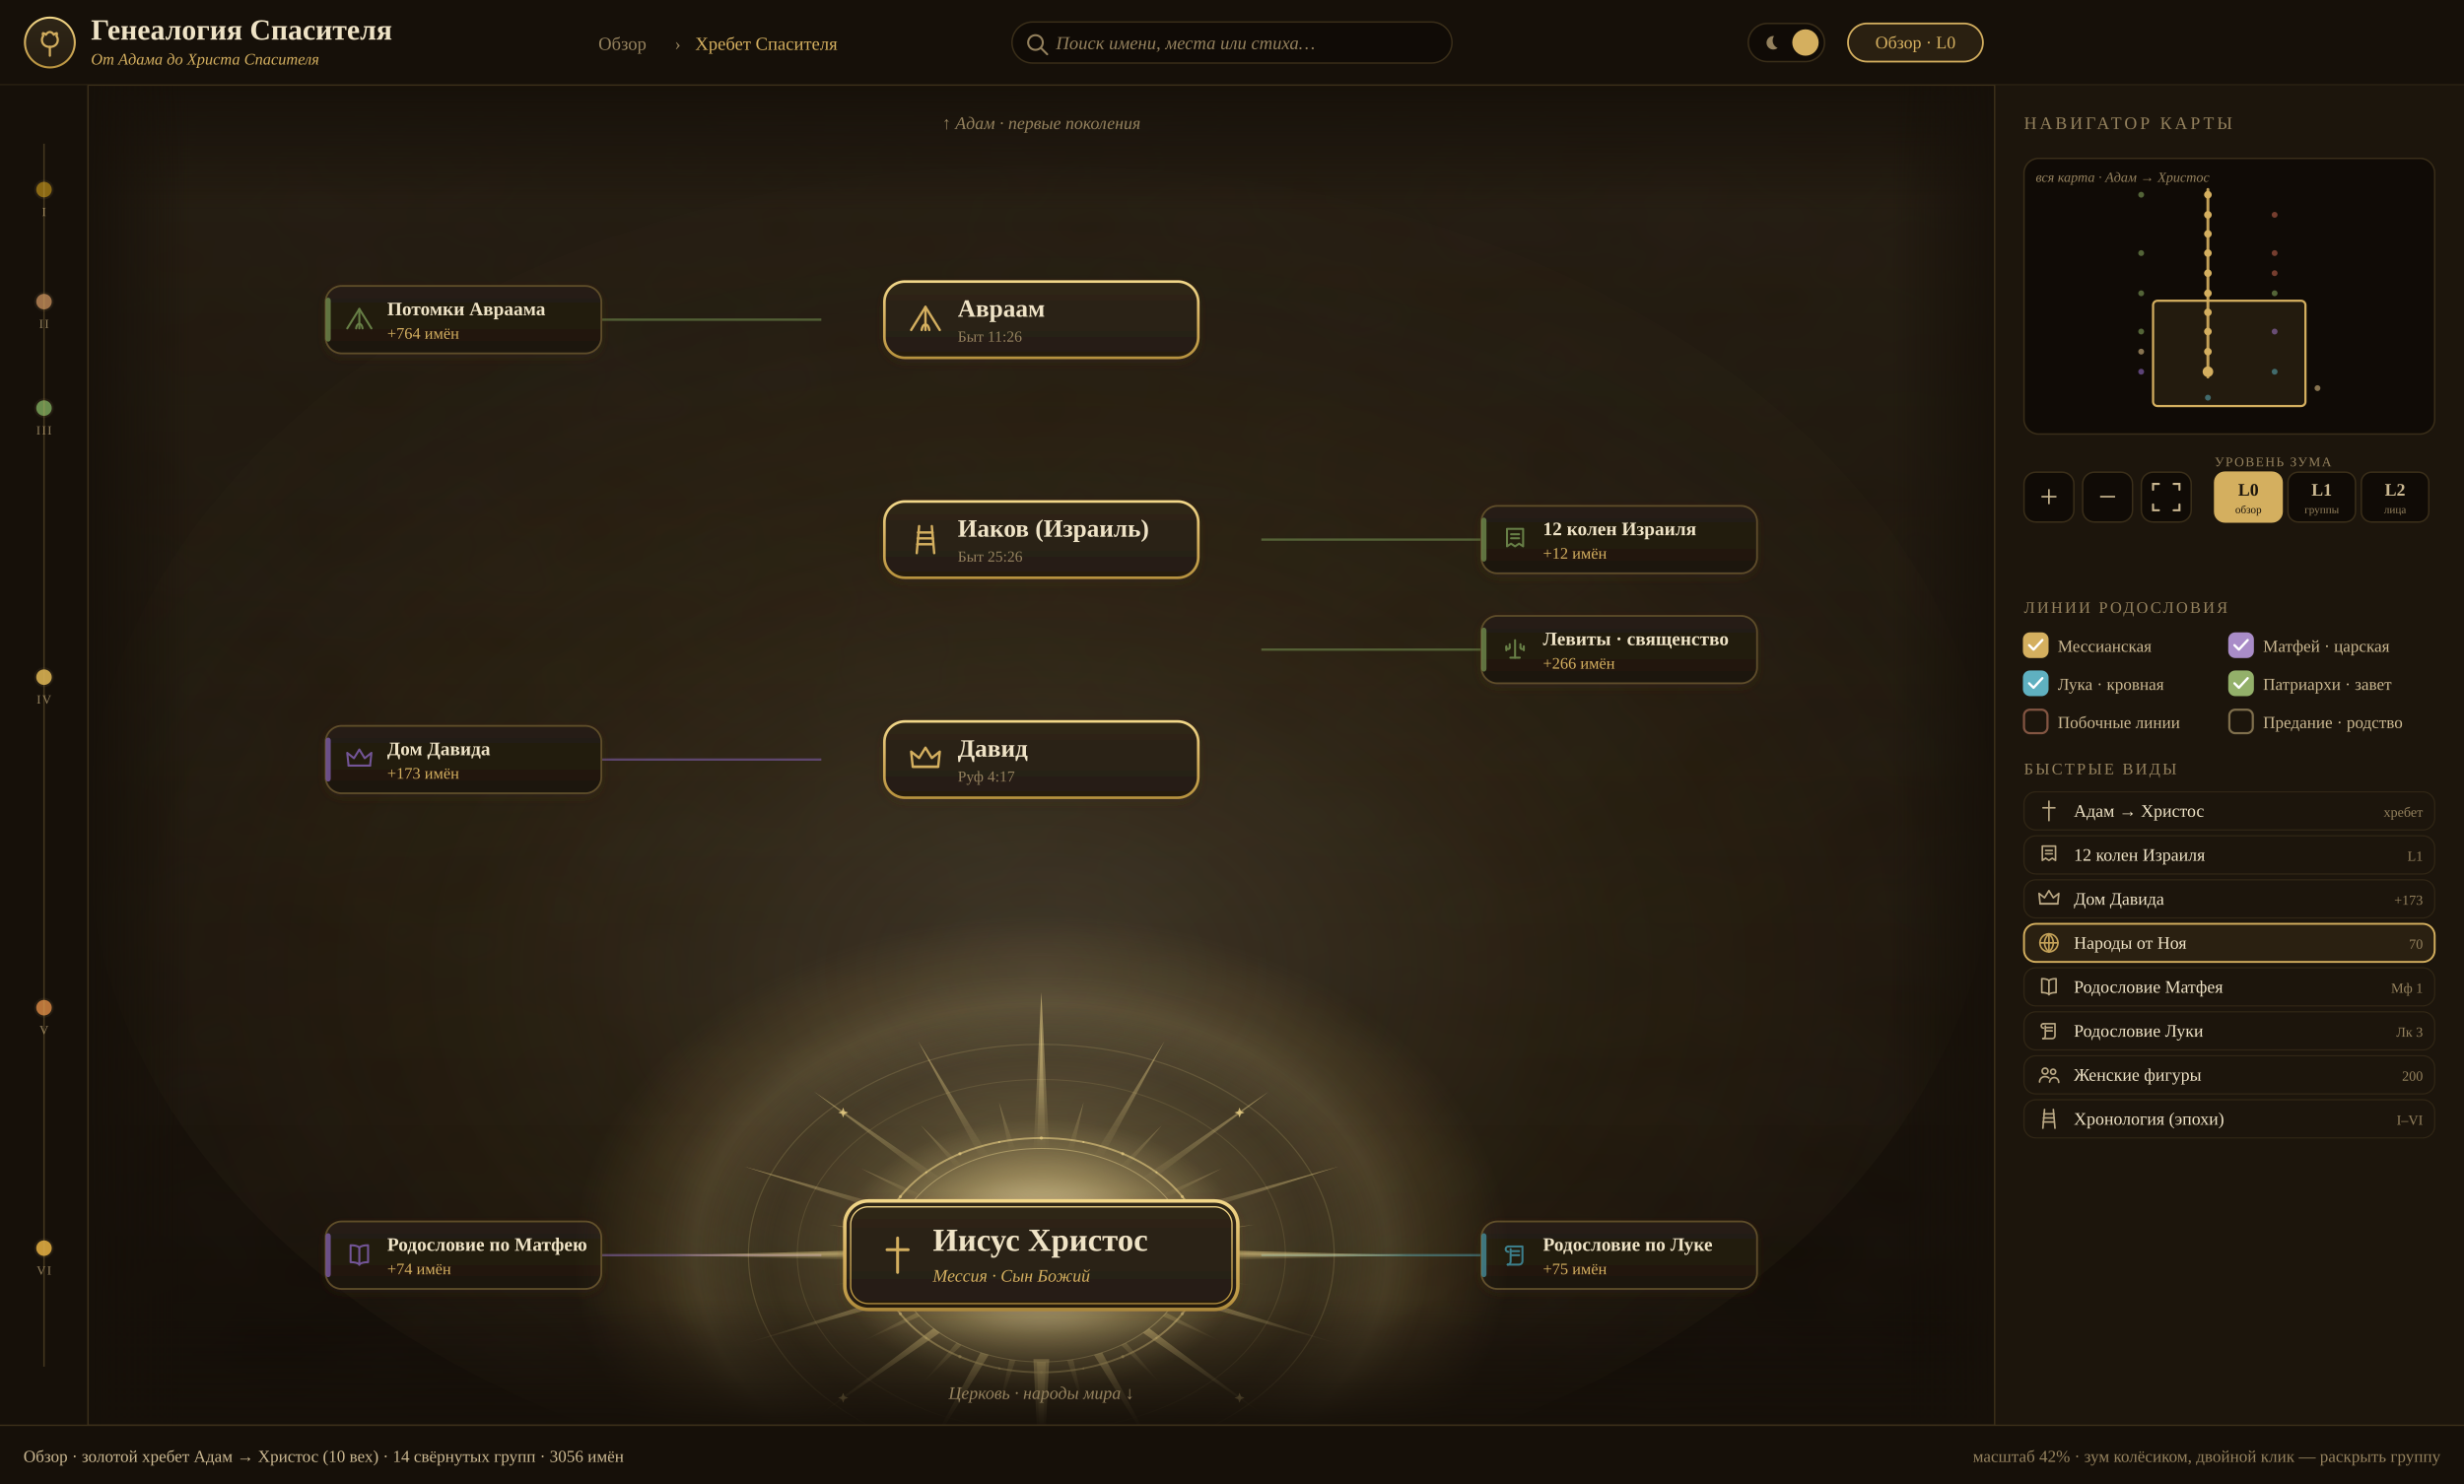
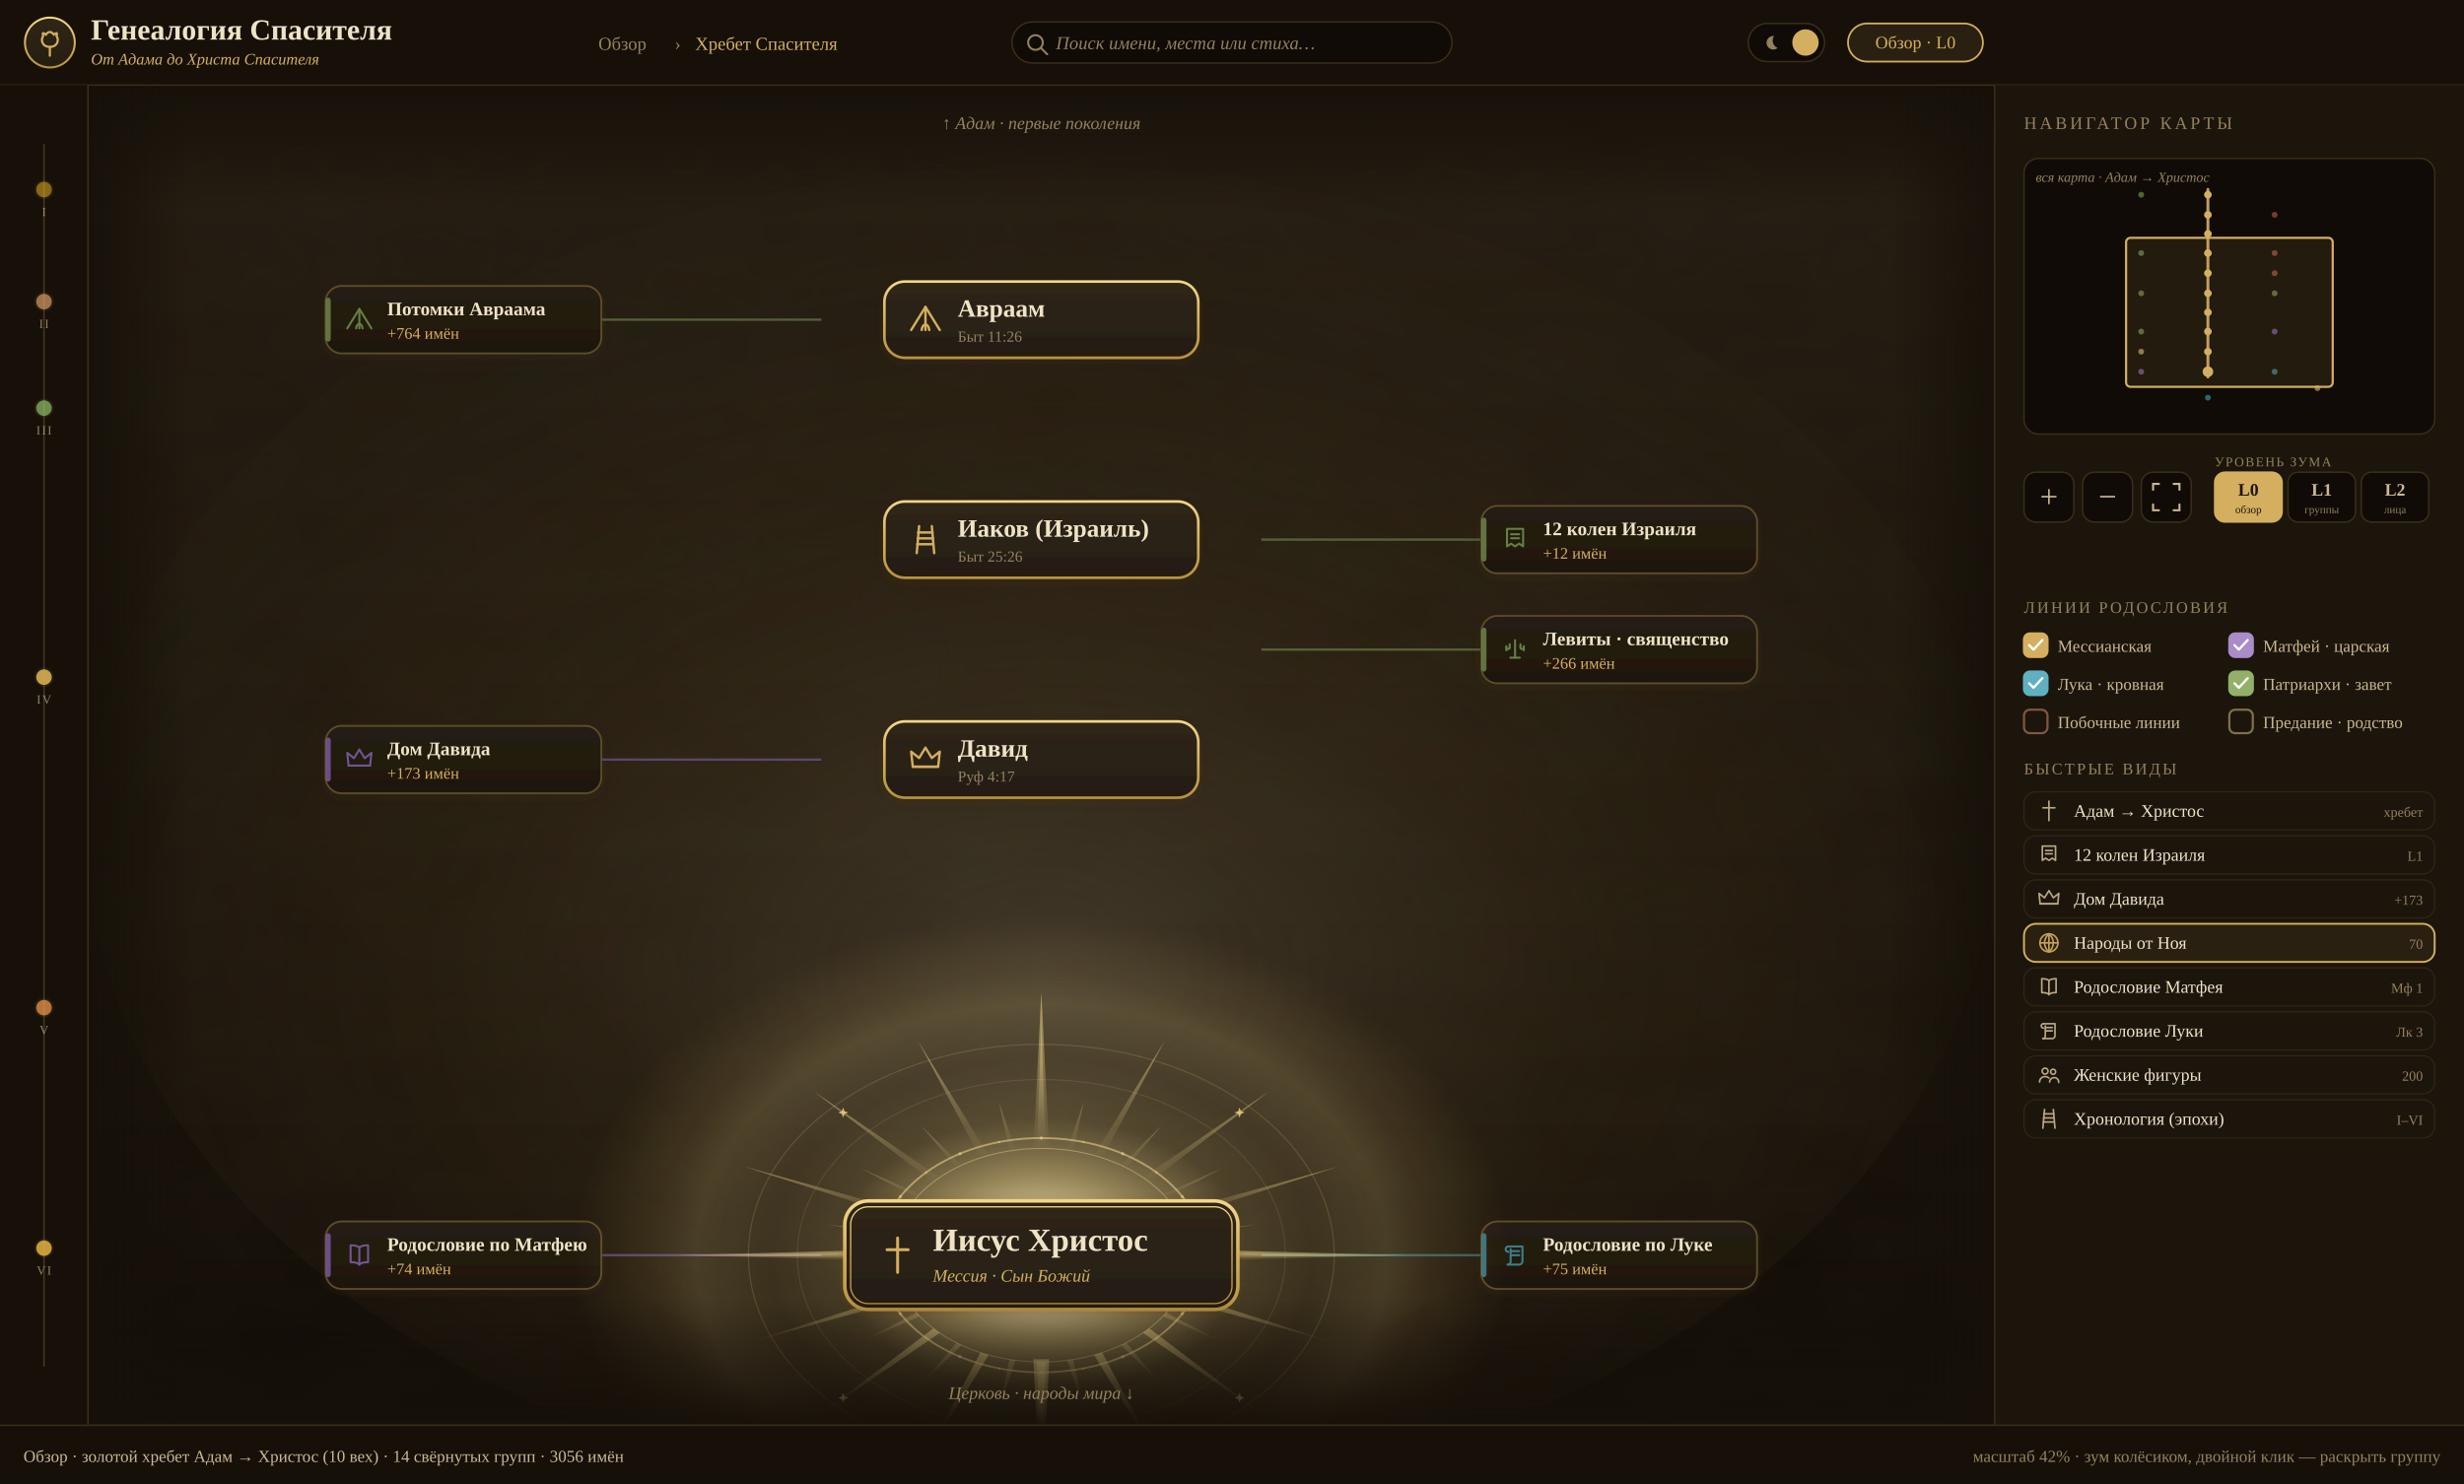
<svg xmlns="http://www.w3.org/2000/svg" viewBox="0 0 1680 1012" width="1680" height="1012" font-family="Georgia, 'Times New Roman', serif" role="img" aria-label="Генеалогия Спасителя — прототип интерфейса">
  <defs>
    <linearGradient id="paperGrad" x1="0" y1="0" x2="0" y2="1">
      <stop offset="0%" stop-color="#241c11" />
      <stop offset="55%" stop-color="#1b140b" />
      <stop offset="100%" stop-color="#100b06" />
    </linearGradient>
    <linearGradient id="goldGrad" x1="0" y1="0" x2="0" y2="1">
      <stop offset="0%" stop-color="#f2d789" />
      <stop offset="50%" stop-color="#d4af5f" />
      <stop offset="100%" stop-color="#b8933f" />
    </linearGradient>
    <linearGradient id="cardGrad" x1="0" y1="0" x2="0" y2="1">
      <stop offset="0%" stop-color="#2f2617" />
      <stop offset="100%" stop-color="#251d11" />
    </linearGradient>
    <linearGradient id="megaGrad" x1="0" y1="0" x2="0" y2="1">
      <stop offset="0%" stop-color="#261e12" />
      <stop offset="100%" stop-color="#1e1710" />
    </linearGradient>
    <filter id="paperTex" x="-5%" y="-5%" width="110%" height="110%">
      <feTurbulence type="fractalNoise" baseFrequency="0.011 0.017" numOctaves="3" seed="7" stitchTiles="stitch" result="mot" />
      <feColorMatrix in="mot" type="matrix" values="0 0 0 0 0.42  0 0 0 0 0.32  0 0 0 0 0.15  0 0 0 0.06 0" />
    </filter>
    <filter id="grain" x="0" y="0" width="100%" height="100%">
      <feTurbulence type="fractalNoise" baseFrequency="0.9" numOctaves="2" seed="11" stitchTiles="stitch" result="g" />
      <feColorMatrix in="g" type="matrix" values="0 0 0 0 0  0 0 0 0 0  0 0 0 0 0  0 0 0 0.035 0" />
    </filter>
    <filter id="cardShadow" x="-30%" y="-30%" width="160%" height="180%">
      <feDropShadow dx="0" dy="2.2" stdDeviation="3.4" flood-color="#4a3616" flood-opacity="0.26" />
    </filter>
    <filter id="goldSoft" x="-60%" y="-60%" width="220%" height="220%">
      <feGaussianBlur stdDeviation="3.2" />
    </filter>
    <filter id="desat">
      <feColorMatrix type="saturate" values="0.15" />
    </filter>
    <radialGradient id="christBloom" cx="50%" cy="50%" r="50%">
      <stop offset="0%" stop-color="#f4dc94" stop-opacity="0.55" />
      <stop offset="38%" stop-color="#f2d789" stop-opacity="0.22" />
      <stop offset="100%" stop-color="#f2d789" stop-opacity="0" />
    </radialGradient>
    <linearGradient id="christRay" x1="0" y1="0" x2="0" y2="1">
      <stop offset="0%" stop-color="#f2d789" stop-opacity="0.85" />
      <stop offset="100%" stop-color="#f4dc94" stop-opacity="0" />
    </linearGradient>
    <radialGradient id="christCore" cx="50%" cy="50%" r="50%">
      <stop offset="0%" stop-color="#fff7e2" stop-opacity="0.9" />
      <stop offset="60%" stop-color="#f4dc94" stop-opacity="0.3" />
      <stop offset="100%" stop-color="#f4dc94" stop-opacity="0" />
    </radialGradient>
    <radialGradient id="christMandorla" cx="50%" cy="50%" r="50%">
      <stop offset="0%" stop-color="#fff7e2" stop-opacity="0" />
      <stop offset="58%" stop-color="#f4dc94" stop-opacity="0" />
      <stop offset="74%" stop-color="#f2d789" stop-opacity="0.14" />
      <stop offset="86%" stop-color="#d4af5f" stop-opacity="0.1" />
      <stop offset="100%" stop-color="#d4af5f" stop-opacity="0" />
    </radialGradient>
    <radialGradient id="mapGlow" cx="50%" cy="60%" r="65%">
      <stop offset="0%" stop-color="#fff0c8" stop-opacity="0.16" />
      <stop offset="48%" stop-color="#d8b45f" stop-opacity="0.06" />
      <stop offset="80%" stop-color="#d8b45f" stop-opacity="0.015" />
      <stop offset="100%" stop-color="#d8b45f" stop-opacity="0" />
    </radialGradient>
    <linearGradient id="fogT" x1="0" y1="0" x2="0" y2="1">
      <stop offset="0%" stop-color="#161009" stop-opacity="0.96" />
      <stop offset="100%" stop-color="#161009" stop-opacity="0" />
    </linearGradient>
    <linearGradient id="fogB" x1="0" y1="0" x2="0" y2="1">
      <stop offset="0%" stop-color="#161009" stop-opacity="0" />
      <stop offset="100%" stop-color="#161009" stop-opacity="0.96" />
    </linearGradient>
    <linearGradient id="fogL" x1="0" y1="0" x2="1" y2="0">
      <stop offset="0%" stop-color="#161009" stop-opacity="0.9" />
      <stop offset="100%" stop-color="#161009" stop-opacity="0" />
    </linearGradient>
    <linearGradient id="fogR" x1="0" y1="0" x2="1" y2="0">
      <stop offset="0%" stop-color="#161009" stop-opacity="0" />
      <stop offset="100%" stop-color="#161009" stop-opacity="0.9" />
    </linearGradient>
    <clipPath id="mapClip">
      <rect x="60" y="58" width="1300" height="914" />
    </clipPath>
    <clipPath id="miniClip">
      <rect x="1380" y="108" width="280" height="188" rx="10" />
    </clipPath>
    <symbol id="ic-person" viewBox="0 0 24 24" fill="none" stroke="currentColor" stroke-width="1.5" stroke-linecap="round" stroke-linejoin="round">
      <circle cx="12" cy="8" r="3.4" />
      <path d="M5.5 19c0-3.6 2.9-6 6.5-6s6.5 2.4 6.5 6" />
    </symbol>
    <symbol id="ic-people" viewBox="0 0 24 24" fill="none" stroke="currentColor" stroke-width="1.5" stroke-linecap="round" stroke-linejoin="round">
      <circle cx="8.5" cy="8.6" r="2.7" />
      <circle cx="15.8" cy="9.2" r="2.3" />
      <path d="M3.5 18.5c0-2.9 2.2-4.9 5-4.9 1.4 0 2.6.5 3.5 1.3" />
      <path d="M12.6 18.5c.2-2.4 2-4 4.2-4 2.3 0 4.1 1.8 4.1 4.4" />
    </symbol>
    <symbol id="ic-ark" viewBox="0 0 24 24" fill="none" stroke="currentColor" stroke-width="1.5" stroke-linecap="round" stroke-linejoin="round">
      <path d="M3 12.5c1.6 3 5 4.7 9 4.7s7.4-1.7 9-4.7" />
      <path d="M6.2 12.4V8.8h11.6v3.6" />
      <path d="M9.4 8.8V6.4h5.2v2.4" />
      <path d="M12 6.4V4.6" />
    </symbol>
    <symbol id="ic-tent" viewBox="0 0 24 24" fill="none" stroke="currentColor" stroke-width="1.5" stroke-linecap="round" stroke-linejoin="round">
      <path d="M3 18.5 12 4l9 14.5" />
      <path d="M12 4v14.5" />
      <path d="M9.6 18.5c.3-2 1.1-3.4 2.4-3.4s2.1 1.4 2.4 3.4" />
    </symbol>
    <symbol id="ic-ladder" viewBox="0 0 24 24" fill="none" stroke="currentColor" stroke-width="1.5" stroke-linecap="round" stroke-linejoin="round">
      <path d="M8 3.5 6.5 20.5M16 3.5 17.5 20.5" />
      <path d="M7.3 7.5h9.1M7.1 11.2h9.5M6.9 14.9h9.9" />
    </symbol>
    <symbol id="ic-lion" viewBox="0 0 24 24" fill="none" stroke="currentColor" stroke-width="1.5" stroke-linecap="round" stroke-linejoin="round">
      <circle cx="8.7" cy="8" r="1.7" />
      <circle cx="15.3" cy="8" r="1.7" />
      <circle cx="12" cy="12.6" r="6" />
      <circle cx="12" cy="13" r="3.7" />
      <circle cx="10.4" cy="12.3" r=".62" fill="currentColor" stroke="none" />
      <circle cx="13.6" cy="12.3" r=".62" fill="currentColor" stroke="none" />
      <path d="M12 13.8v1.2M10.8 15.1c.75.55 1.65.55 2.4 0" />
      <path d="M8.9 10.4c.5-.45 1.2-.45 1.7 0M13.4 10.4c.5-.45 1.2-.45 1.7 0" />
    </symbol>
    <symbol id="ic-crown" viewBox="0 0 24 24" fill="none" stroke="currentColor" stroke-width="1.5" stroke-linecap="round" stroke-linejoin="round">
      <path d="M4 16.5 3 7l5 4 4-6.5 4 6.5 5-4-1 9.5z" />
      <path d="M4 16.5h16" />
    </symbol>
    <symbol id="ic-cross" viewBox="0 0 24 24" fill="none" stroke="currentColor" stroke-width="1.5" stroke-linecap="round" stroke-linejoin="round">
      <path d="M12 3.2v17.6M6.6 9.2h10.8" />
    </symbol>
    <symbol id="ic-tree" viewBox="0 0 24 24" fill="none" stroke="currentColor" stroke-width="1.5" stroke-linecap="round" stroke-linejoin="round">
      <path d="M12 21v-6" />
      <path d="M12 15c-3.6 0-5.4-2.3-5.4-4.8 0-1 .4-2 .9-2.6-.3-.6-.4-1.3-.2-2 .8.1 1.5.5 2 1.1.6-1 1.6-1.9 2.7-1.9s2.1.9 2.7 1.9c.5-.6 1.2-1 2-1.1.2.7.1 1.4-.2 2 .5.6.9 1.6.9 2.6C17.4 12.7 15.6 15 12 15z" />
    </symbol>
    <symbol id="ic-scroll" viewBox="0 0 24 24" fill="none" stroke="currentColor" stroke-width="1.5" stroke-linecap="round" stroke-linejoin="round">
      <path d="M7 5.5h10.5v11a2.5 2.5 0 0 1-2.5 2.5H6.5" />
      <path d="M9.5 9h5.5M9.5 12h5.5" />
      <path d="M7 5.5A2 2 0 0 0 5 7.5 2 2 0 0 0 7 9.5M6.5 19a2.2 2.2 0 0 0 2.2-2.2V7.5" />
    </symbol>
    <symbol id="ic-book" viewBox="0 0 24 24" fill="none" stroke="currentColor" stroke-width="1.5" stroke-linecap="round" stroke-linejoin="round">
      <path d="M12 6.2v13" />
      <path d="M12 6.2C10.4 5 8.4 4.6 5.5 4.6v12.6c2.9 0 4.9.4 6.5 1.6 1.6-1.2 3.6-1.6 6.5-1.6V4.6c-2.9 0-4.9.4-6.5 1.6z" />
    </symbol>
    <symbol id="ic-temple" viewBox="0 0 24 24" fill="none" stroke="currentColor" stroke-width="1.5" stroke-linecap="round" stroke-linejoin="round">
      <path d="M3.5 8 12 3.5 20.5 8z" />
      <path d="M4.5 8v8.5M9 8v8.5M15 8v8.5M19.5 8v8.5" />
      <path d="M3 20h18M3.5 16.5h17" />
    </symbol>
    <symbol id="ic-menorah" viewBox="0 0 24 24" fill="none" stroke="currentColor" stroke-width="1.5" stroke-linecap="round" stroke-linejoin="round">
      <path d="M12 5v13" />
      <path d="M8 8v2.5M16 8v2.5M5.5 9.5v3M18.5 9.5v3" />
      <path d="M8 10.5c0 1.5-2.5 1.5-2.5 0M16 10.5c0 1.5 2.5 1.5 2.5 0" />
      <path d="M8.5 18h7" />
    </symbol>
    <symbol id="ic-camel" viewBox="0 0 24 24" fill="none" stroke="currentColor" stroke-width="1.5" stroke-linecap="round" stroke-linejoin="round">
      <path d="M4 17.5v-2.3c0-.9.7-1.6 1.6-1.6.6 0 1.1.3 1.4.8.5-1.9 1.3-3.4 2.4-3.4 1 0 1.7 1.1 2.2 2.6.5-1 1.2-1.7 2.1-1.7 1.4 0 2.3 1.6 2.3 3.8v3.4" />
      <path d="M18 17.5v-4.2c0-.7.3-1.3.9-1.3" />
      <path d="M6.5 17.5v1.8M9.5 17.5v1.8M13.5 17.5v1.8M16.5 17.5v1.8" />
    </symbol>
    <symbol id="ic-mountain" viewBox="0 0 24 24" fill="none" stroke="currentColor" stroke-width="1.5" stroke-linecap="round" stroke-linejoin="round">
      <path d="M2.5 18.5 9 8l3.2 4.8L15 8.5l6.5 10z" />
      <path d="M7.4 10.4 9 8l1.6 2.4" />
    </symbol>
    <symbol id="ic-gate" viewBox="0 0 24 24" fill="none" stroke="currentColor" stroke-width="1.5" stroke-linecap="round" stroke-linejoin="round">
      <path d="M5 20V9a7 7 0 0 1 14 0v11" />
      <path d="M5 20h14" />
      <path d="M9 20v-7a3 3 0 0 1 6 0v7" />
    </symbol>
    <symbol id="ic-tribes" viewBox="0 0 24 24" fill="none" stroke="currentColor" stroke-width="1.5" stroke-linecap="round" stroke-linejoin="round">
      <path d="M6 4h12v13l-3-2-3 2-3-2-3 2z" />
      <path d="M9 8h6M9 11h6" />
    </symbol>
    <symbol id="ic-globe" viewBox="0 0 24 24" fill="none" stroke="currentColor" stroke-width="1.5" stroke-linecap="round" stroke-linejoin="round">
      <circle cx="12" cy="12" r="8.2" />
      <path d="M3.8 12h16.4M12 3.8v16.4" />
      <path d="M12 3.8c2.6 2.3 4 5.2 4 8.2s-1.4 5.9-4 8.2c-2.6-2.3-4-5.2-4-8.2s1.4-5.9 4-8.2z" />
    </symbol>
  </defs>
  <rect x="0" y="0" width="1680" height="1012" fill="#161009" />
  <g clip-path="url(#mapClip)">
    <rect x="60" y="58" width="1300" height="914" fill="url(#paperGrad)" />
    <rect x="60" y="58" width="1300" height="914" filter="url(#paperTex)" opacity="0.5" />
    <ellipse cx="710" cy="569.84" rx="650" ry="457" fill="url(#mapGlow)" />
    <line x1="710" y1="178" x2="710" y2="876" stroke="#f4dc94" stroke-width="10" stroke-linecap="round" opacity="0.4" filter="url(#goldSoft)" />
    <line x1="710" y1="178" x2="710" y2="876" stroke="url(#goldGrad)" stroke-width="3.4" stroke-linecap="round" />
    <path d="M560.0 218.0 C 485.0 218.0, 485.0 218.0, 410.0 218.0" fill="none" stroke="#6f8a4c" stroke-width="1.6" opacity="0.6" />
    <path d="M860.0 368.0 C 935.0 368.0, 935.0 368.0, 1010.0 368.0" fill="none" stroke="#6f8a4c" stroke-width="1.6" opacity="0.6" />
    <path d="M560.0 518.0 C 485.0 518.0, 485.0 518.0, 410.0 518.0" fill="none" stroke="#7c5ba6" stroke-width="1.6" opacity="0.6" />
    <path d="M860.0 443.0 C 935.0 443.0, 935.0 443.0, 1010.0 443.0" fill="none" stroke="#6f8a4c" stroke-width="1.6" opacity="0.6" />
    <path d="M560.0 856.0 C 485.0 856.0, 485.0 856.0, 410.0 856.0" fill="none" stroke="#7c5ba6" stroke-width="1.6" opacity="0.6" />
    <path d="M860.0 856.0 C 935.0 856.0, 935.0 856.0, 1010.0 856.0" fill="none" stroke="#3f8a9a" stroke-width="1.6" opacity="0.6" />
    <g filter="url(#cardShadow)">
      <rect x="222.0" y="195.0" width="188" height="46" rx="11" fill="url(#megaGrad)" stroke="#5f4e2b" stroke-width="1.2" />
    </g>
    <rect x="222.0" y="203.0" width="3.5" height="30" rx="2" fill="#6f8a4c" opacity="0.8" />
    <use href="#ic-tent" x="234.0" y="207.0" width="22" height="22" color="#6f8a4c" opacity="0.9" />
    <text x="264.0" y="215.0" font-size="13" fill="#efe3c6" font-weight="bold">Потомки Авраама</text>
    <text x="264.0" y="231.0" font-size="11" fill="#d4af5f">+764 имён</text>
    <g filter="url(#cardShadow)">
      <rect x="1010.0" y="345.0" width="188" height="46" rx="11" fill="url(#megaGrad)" stroke="#5f4e2b" stroke-width="1.2" />
    </g>
    <rect x="1010.0" y="353.0" width="3.5" height="30" rx="2" fill="#6f8a4c" opacity="0.8" />
    <use href="#ic-tribes" x="1022.0" y="357.0" width="22" height="22" color="#6f8a4c" opacity="0.9" />
    <text x="1052.0" y="365.0" font-size="13" fill="#efe3c6" font-weight="bold">12 колен Израиля</text>
    <text x="1052.0" y="381.0" font-size="11" fill="#d4af5f">+12 имён</text>
    <g filter="url(#cardShadow)">
      <rect x="222.0" y="495.0" width="188" height="46" rx="11" fill="url(#megaGrad)" stroke="#5f4e2b" stroke-width="1.2" />
    </g>
    <rect x="222.0" y="503.0" width="3.5" height="30" rx="2" fill="#7c5ba6" opacity="0.8" />
    <use href="#ic-crown" x="234.0" y="507.0" width="22" height="22" color="#7c5ba6" opacity="0.9" />
    <text x="264.0" y="515.0" font-size="13" fill="#efe3c6" font-weight="bold">Дом Давида</text>
    <text x="264.0" y="531.0" font-size="11" fill="#d4af5f">+173 имён</text>
    <g filter="url(#cardShadow)">
      <rect x="1010.0" y="420.0" width="188" height="46" rx="11" fill="url(#megaGrad)" stroke="#5f4e2b" stroke-width="1.2" />
    </g>
    <rect x="1010.0" y="428.0" width="3.5" height="30" rx="2" fill="#6f8a4c" opacity="0.8" />
    <use href="#ic-menorah" x="1022.0" y="432.0" width="22" height="22" color="#6f8a4c" opacity="0.9" />
    <text x="1052.0" y="440.0" font-size="13" fill="#efe3c6" font-weight="bold">Левиты · священство</text>
    <text x="1052.0" y="456.0" font-size="11" fill="#d4af5f">+266 имён</text>
    <g filter="url(#cardShadow)">
      <rect x="222.0" y="833.0" width="188" height="46" rx="11" fill="url(#megaGrad)" stroke="#5f4e2b" stroke-width="1.2" />
    </g>
    <rect x="222.0" y="841.0" width="3.5" height="30" rx="2" fill="#7c5ba6" opacity="0.8" />
    <use href="#ic-book" x="234.0" y="845.0" width="22" height="22" color="#7c5ba6" opacity="0.9" />
    <text x="264.0" y="853.0" font-size="13" fill="#efe3c6" font-weight="bold">Родословие по Матфею</text>
    <text x="264.0" y="869.0" font-size="11" fill="#d4af5f">+74 имён</text>
    <g filter="url(#cardShadow)">
      <rect x="1010.0" y="833.0" width="188" height="46" rx="11" fill="url(#megaGrad)" stroke="#5f4e2b" stroke-width="1.2" />
    </g>
    <rect x="1010.0" y="841.0" width="3.5" height="30" rx="2" fill="#3f8a9a" opacity="0.8" />
    <use href="#ic-scroll" x="1022.0" y="845.0" width="22" height="22" color="#3f8a9a" opacity="0.9" />
    <text x="1052.0" y="853.0" font-size="13" fill="#efe3c6" font-weight="bold">Родословие по Луке</text>
    <text x="1052.0" y="869.0" font-size="11" fill="#d4af5f">+75 имён</text>
    <g filter="url(#cardShadow)">
      <rect x="603.0" y="192.0" width="214" height="52" rx="14" fill="url(#cardGrad)" stroke="url(#goldGrad)" stroke-width="1.8" />
    </g>
    <use href="#ic-tent" x="618.0" y="205.0" width="26" height="26" color="#d4af5f" opacity="1" />
    <text x="653.0" y="216.0" font-size="17" fill="#efe3c6" font-weight="bold">Авраам</text>
    <text x="653.0" y="233.0" font-size="10.5" fill="#94815d">Быт 11:26</text>
    <g filter="url(#cardShadow)">
      <rect x="603.0" y="342.0" width="214" height="52" rx="14" fill="url(#cardGrad)" stroke="url(#goldGrad)" stroke-width="1.8" />
    </g>
    <use href="#ic-ladder" x="618.0" y="355.0" width="26" height="26" color="#d4af5f" opacity="1" />
    <text x="653.0" y="366.0" font-size="17" fill="#efe3c6" font-weight="bold">Иаков (Израиль)</text>
    <text x="653.0" y="383.0" font-size="10.5" fill="#94815d">Быт 25:26</text>
    <g filter="url(#cardShadow)">
      <rect x="603.0" y="492.0" width="214" height="52" rx="14" fill="url(#cardGrad)" stroke="url(#goldGrad)" stroke-width="1.8" />
    </g>
    <use href="#ic-crown" x="618.0" y="505.0" width="26" height="26" color="#d4af5f" opacity="1" />
    <text x="653.0" y="516.0" font-size="17" fill="#efe3c6" font-weight="bold">Давид</text>
    <text x="653.0" y="533.0" font-size="10.5" fill="#94815d">Руф 4:17</text>
    <ellipse cx="710.0" cy="856.0" rx="320.5" ry="230.8" fill="url(#christMandorla)" />
    <ellipse cx="710.0" cy="856.0" rx="199.7" ry="143.8" fill="none" stroke="#f2d789" stroke-width="0.8" opacity="0.16" />
    <ellipse cx="710.0" cy="856.0" rx="166.4" ry="119.8" fill="none" stroke="#f2d789" stroke-width="0.7" opacity="0.12" />
    <ellipse cx="710.0" cy="856.0" rx="265.1" ry="190.8" fill="url(#christBloom)" />
    <ellipse cx="710.0" cy="856.0" rx="141.8" ry="93.2" fill="url(#christCore)" />
    <path d="M811.0 853.8 L929.4 856.0 L811.0 858.2 Z" fill="url(#christRay)" opacity="0.6" />
    <path d="M809.5 868.7 L855.1 876.8 L808.7 871.7 Z" fill="url(#christRay)" opacity="0.34" />
    <path d="M804.5 881.8 L912.7 916.5 L802.2 885.9 Z" fill="url(#christRay)" opacity="0.6" />
    <path d="M795.2 895.2 L833.0 915.2 L792.9 897.7 Z" fill="url(#christRay)" opacity="0.34" />
    <path d="M783.6 905.9 L865.2 967.7 L779.3 909.0 Z" fill="url(#christRay)" opacity="0.6" />
    <path d="M767.9 915.7 L792.2 944.6 L764.4 917.4 Z" fill="url(#christRay)" opacity="0.34" />
    <path d="M751.5 922.4 L794.0 1002.0 L745.9 924.0 Z" fill="url(#christRay)" opacity="0.6" />
    <path d="M731.8 927.1 L738.9 960.5 L727.6 927.7 Z" fill="url(#christRay)" opacity="0.34" />
    <path d="M713.0 928.8 L710.0 1014.0 L707.0 928.8 Z" fill="url(#christRay)" opacity="0.6" />
    <path d="M692.4 927.7 L681.1 960.5 L688.2 927.1 Z" fill="url(#christRay)" opacity="0.34" />
    <path d="M674.1 924.0 L626.0 1002.0 L668.5 922.4 Z" fill="url(#christRay)" opacity="0.6" />
    <path d="M655.6 917.4 L627.8 944.6 L652.1 915.7 Z" fill="url(#christRay)" opacity="0.34" />
    <path d="M640.7 909.0 L554.8 967.7 L636.4 905.9 Z" fill="url(#christRay)" opacity="0.6" />
    <path d="M627.1 897.7 L587.0 915.2 L624.8 895.2 Z" fill="url(#christRay)" opacity="0.34" />
    <path d="M617.8 885.9 L507.3 916.5 L615.5 881.8 Z" fill="url(#christRay)" opacity="0.6" />
    <path d="M611.3 871.7 L564.9 876.8 L610.5 868.7 Z" fill="url(#christRay)" opacity="0.34" />
    <path d="M609.0 858.2 L490.6 856.0 L609.0 853.8 Z" fill="url(#christRay)" opacity="0.6" />
    <path d="M610.5 843.3 L564.9 835.2 L611.3 840.3 Z" fill="url(#christRay)" opacity="0.34" />
    <path d="M615.5 830.2 L507.3 795.5 L617.8 826.1 Z" fill="url(#christRay)" opacity="0.6" />
    <path d="M624.8 816.8 L587.0 796.8 L627.1 814.3 Z" fill="url(#christRay)" opacity="0.34" />
    <path d="M636.4 806.1 L554.8 744.3 L640.7 803.0 Z" fill="url(#christRay)" opacity="0.6" />
    <path d="M652.1 796.3 L627.8 767.4 L655.6 794.6 Z" fill="url(#christRay)" opacity="0.34" />
    <path d="M668.5 789.6 L626.0 710.0 L674.1 788.0 Z" fill="url(#christRay)" opacity="0.6" />
    <path d="M688.2 784.9 L681.1 751.5 L692.4 784.3 Z" fill="url(#christRay)" opacity="0.34" />
    <path d="M707.0 783.2 L710.0 698.0 L713.0 783.2 Z" fill="url(#christRay)" opacity="0.6" />
    <path d="M727.6 784.3 L738.9 751.5 L731.8 784.9 Z" fill="url(#christRay)" opacity="0.34" />
    <path d="M745.9 788.0 L794.0 710.0 L751.5 789.6 Z" fill="url(#christRay)" opacity="0.6" />
    <path d="M764.4 794.6 L792.2 767.4 L767.9 796.3 Z" fill="url(#christRay)" opacity="0.34" />
    <path d="M779.3 803.0 L865.2 744.3 L783.6 806.1 Z" fill="url(#christRay)" opacity="0.6" />
    <path d="M792.9 814.3 L833.0 796.8 L795.2 816.8 Z" fill="url(#christRay)" opacity="0.34" />
    <path d="M802.2 826.1 L912.7 795.5 L804.5 830.2 Z" fill="url(#christRay)" opacity="0.6" />
    <path d="M808.7 840.3 L855.1 835.2 L809.5 843.3 Z" fill="url(#christRay)" opacity="0.34" />
    <path d="M808.5 852.1 L959.0 856.0 L808.5 859.9 Z" fill="url(#christRay)" opacity="0.7" />
    <path d="M715.4 926.9 L710.0 1035.3 L704.6 926.9 Z" fill="url(#christRay)" opacity="0.7" />
    <path d="M611.5 859.9 L461.0 856.0 L611.5 852.1 Z" fill="url(#christRay)" opacity="0.7" />
    <path d="M704.6 785.1 L710.0 676.7 L715.4 785.1 Z" fill="url(#christRay)" opacity="0.7" />
    <ellipse cx="710.0" cy="856.0" rx="111.0" ry="79.9" fill="none" stroke="#f2d789" stroke-width="1.3" opacity="0.55" />
    <ellipse cx="710.0" cy="856.0" rx="101.1" ry="72.8" fill="none" stroke="#f4dc94" stroke-width="0.7" opacity="0.4" />
    <circle cx="821.0" cy="856.0" r="1.1" fill="#f2d789" opacity="0.55" />
    <circle cx="817.2" cy="876.7" r="0.7" fill="#f2d789" opacity="0.55" />
    <circle cx="806.1" cy="895.9" r="1.1" fill="#f2d789" opacity="0.55" />
    <circle cx="788.5" cy="912.5" r="0.7" fill="#f2d789" opacity="0.55" />
    <circle cx="765.5" cy="925.2" r="1.1" fill="#f2d789" opacity="0.55" />
    <circle cx="738.7" cy="933.2" r="0.7" fill="#f2d789" opacity="0.55" />
    <circle cx="710.0" cy="935.9" r="1.1" fill="#f2d789" opacity="0.55" />
    <circle cx="681.3" cy="933.2" r="0.7" fill="#f2d789" opacity="0.55" />
    <circle cx="654.5" cy="925.2" r="1.1" fill="#f2d789" opacity="0.55" />
    <circle cx="631.5" cy="912.5" r="0.7" fill="#f2d789" opacity="0.55" />
    <circle cx="613.9" cy="895.9" r="1.1" fill="#f2d789" opacity="0.55" />
    <circle cx="602.8" cy="876.7" r="0.7" fill="#f2d789" opacity="0.55" />
    <circle cx="599.0" cy="856.0" r="1.1" fill="#f2d789" opacity="0.55" />
    <circle cx="602.8" cy="835.3" r="0.7" fill="#f2d789" opacity="0.55" />
    <circle cx="613.9" cy="816.1" r="1.1" fill="#f2d789" opacity="0.55" />
    <circle cx="631.5" cy="799.5" r="0.7" fill="#f2d789" opacity="0.55" />
    <circle cx="654.5" cy="786.8" r="1.1" fill="#f2d789" opacity="0.55" />
    <circle cx="681.3" cy="778.8" r="0.7" fill="#f2d789" opacity="0.55" />
    <circle cx="710.0" cy="776.1" r="1.1" fill="#f2d789" opacity="0.55" />
    <circle cx="738.7" cy="778.8" r="0.7" fill="#f2d789" opacity="0.55" />
    <circle cx="765.5" cy="786.8" r="1.1" fill="#f2d789" opacity="0.55" />
    <circle cx="788.5" cy="799.5" r="0.7" fill="#f2d789" opacity="0.55" />
    <circle cx="806.1" cy="816.1" r="1.1" fill="#f2d789" opacity="0.55" />
    <circle cx="817.2" cy="835.3" r="0.7" fill="#f2d789" opacity="0.55" />
    <path d="M845.1 949.9 L846.1 952.3 L848.5 953.3 L846.1 954.2 L845.1 956.7 L844.2 954.2 L841.7 953.3 L844.2 952.3 Z" fill="#f2d789" opacity="0.8" />
    <path d="M574.9 949.9 L575.8 952.3 L578.3 953.3 L575.8 954.2 L574.9 956.7 L573.9 954.2 L571.5 953.3 L573.9 952.3 Z" fill="#f2d789" opacity="0.8" />
    <path d="M574.9 755.3 L575.8 757.8 L578.3 758.7 L575.8 759.7 L574.9 762.1 L573.9 759.7 L571.5 758.7 L573.9 757.8 Z" fill="#f2d789" opacity="0.8" />
    <path d="M845.1 755.3 L846.1 757.8 L848.5 758.7 L846.1 759.7 L845.1 762.1 L844.2 759.7 L841.7 758.7 L844.2 757.8 Z" fill="#f2d789" opacity="0.8" />
    <g filter="url(#cardShadow)">
      <rect x="576.0" y="819.0" width="268" height="74" rx="16" fill="url(#cardGrad)" stroke="url(#goldGrad)" stroke-width="2.4" />
      <rect x="580.0" y="823.0" width="260" height="66" rx="12" fill="none" stroke="url(#goldGrad)" stroke-width="0.9" />
    </g>
    <use href="#ic-cross" x="596.0" y="840.0" width="32" height="32" color="#d4af5f" opacity="1" />
    <text x="636.0" y="853.0" font-size="22" fill="#efe3c6" font-weight="bold">Иисус Христос</text>
    <text x="636.0" y="874.0" font-size="12" fill="#d4af5f" font-style="italic">Мессия · Сын Божий</text>
    <rect x="60" y="58" width="1300" height="86" fill="url(#fogT)" />
    <rect x="60" y="886" width="1300" height="86" fill="url(#fogB)" />
    <rect x="60" y="58" width="70" height="914" fill="url(#fogL)" />
    <rect x="1290" y="58" width="70" height="914" fill="url(#fogR)" />
    <text x="710" y="88" text-anchor="middle" font-size="12" fill="#94815d" font-style="italic">↑ Адам · первые поколения</text>
    <text x="710" y="954" text-anchor="middle" font-size="12" fill="#94815d" font-style="italic">Церковь · народы мира ↓</text>
  </g>
  <rect x="60" y="58" width="1300" height="914" fill="none" stroke="#3a2e19" stroke-width="1" />
  <rect x="0" y="0" width="1680" height="58" fill="#161009" />
  <line x1="0" y1="58" x2="1680" y2="58" stroke="#3a2e19" stroke-width="1" />
  <circle cx="34" cy="29" r="17" fill="url(#cardGrad)" stroke="url(#goldGrad)" stroke-width="1.4" />
  <use href="#ic-tree" x="22.0" y="17.0" width="24" height="24" color="#d4af5f" opacity="1" />
  <text x="62" y="27" font-size="20" fill="#efe3c6" font-weight="bold">Генеалогия Спасителя</text>
  <text x="62" y="44" font-size="11" fill="#d4af5f" font-style="italic">От Адама до Христа Спасителя</text>
  <text x="408.0" y="34.0" font-size="12.5" fill="#94815d">Обзор</text>
  <text x="460.0" y="34.0" font-size="12.5" fill="#94815d">›</text>
  <text x="474.0" y="34.0" font-size="12.5" fill="#d4af5f">Хребет Спасителя</text>
  <rect x="690.0" y="15.0" width="300.0" height="28" rx="14" fill="#100b06" stroke="#3a2e19" stroke-width="1" />
  <circle cx="706.0" cy="29.0" r="5" fill="none" stroke="#94815d" stroke-width="1.4" />
  <line x1="710.0" y1="33.0" x2="714.0" y2="37.0" stroke="#94815d" stroke-width="1.4" stroke-linecap="round" />
  <text x="720.0" y="33.5" font-size="12.5" fill="#94815d" font-style="italic">Поиск имени, места или стиха…</text>
  <rect x="1192.0" y="16.0" width="52" height="26" rx="13" fill="#100b06" stroke="#3a2e19" stroke-width="1" />
  <circle cx="1231.0" cy="29.0" r="9" fill="#d4af5f" />
  <path d="M1209.6 24.6 a4.6 4.6 0 1 0 2.4 8.1 5.4 5.4 0 0 1 -2.4 -8.1z" fill="#94815d" />
  <rect x="1260.0" y="16.0" width="92" height="26" rx="13" fill="#2a2011" stroke="#d4af5f" stroke-width="1.2" />
  <text x="1306.0" y="33.0" text-anchor="middle" font-size="12" fill="#d4af5f">Обзор · L0</text>
  <rect x="0" y="58" width="60" height="914" fill="#161009" />
  <line x1="60" y1="58" x2="60" y2="972" stroke="#3a2e19" stroke-width="1" />
  <circle cx="30" cy="129.3" r="6" fill="#8B6914" stroke="#241c11" stroke-width="1.4" />
  <text x="30" y="147.3" text-anchor="middle" font-size="8.5" letter-spacing="1" fill="#94815d">I</text>
  <circle cx="30" cy="205.7" r="6" fill="#A0734A" stroke="#241c11" stroke-width="1.4" />
  <text x="30" y="223.7" text-anchor="middle" font-size="8.5" letter-spacing="1" fill="#94815d">II</text>
  <circle cx="30" cy="278.3" r="6" fill="#6B8E4E" stroke="#241c11" stroke-width="1.4" />
  <text x="30" y="296.3" text-anchor="middle" font-size="8.5" letter-spacing="1" fill="#94815d">III</text>
  <circle cx="30" cy="461.8" r="6" fill="#C4A04A" stroke="#241c11" stroke-width="1.4" />
  <text x="30" y="479.8" text-anchor="middle" font-size="8.5" letter-spacing="1" fill="#94815d">IV</text>
  <circle cx="30" cy="687.2" r="6" fill="#B8743A" stroke="#241c11" stroke-width="1.4" />
  <text x="30" y="705.2" text-anchor="middle" font-size="8.5" letter-spacing="1" fill="#94815d">V</text>
  <circle cx="30" cy="851.2" r="6" fill="#C99A3A" stroke="#241c11" stroke-width="1.4" />
  <text x="30" y="869.2" text-anchor="middle" font-size="8.5" letter-spacing="1" fill="#94815d">VI</text>
  <line x1="30" y1="98.0" x2="30" y2="932.0" stroke="#d4af5f" stroke-width="1" opacity="0.25" />
  <rect x="1360" y="58" width="320" height="914" fill="#1c150c" />
  <line x1="1360" y1="58" x2="1360" y2="972" stroke="#3a2e19" stroke-width="1" />
  <text x="1380" y="88" font-size="12" letter-spacing="2" fill="#94815d">НАВИГАТОР КАРТЫ</text>
  <rect x="1380" y="108" width="280" height="188" rx="10" fill="#100b06" stroke="#3a2e19" stroke-width="1" />
  <g clip-path="url(#miniClip)">
    <line x1="1505.4" y1="129.2" x2="1505.4" y2="257.1" stroke="#d4af5f" stroke-width="2" stroke-linecap="round" opacity="0.9" />
    <circle cx="1505.4" cy="132.8" r="2.6" fill="#d4af5f" opacity="1" />
    <circle cx="1505.4" cy="146.5" r="2.6" fill="#d4af5f" opacity="1" />
    <circle cx="1505.4" cy="159.5" r="2.6" fill="#d4af5f" opacity="1" />
    <circle cx="1505.4" cy="172.6" r="2.6" fill="#d4af5f" opacity="1" />
    <circle cx="1505.4" cy="186.3" r="2.6" fill="#d4af5f" opacity="1" />
    <circle cx="1505.4" cy="200.0" r="2.6" fill="#d4af5f" opacity="1" />
    <circle cx="1505.4" cy="213.0" r="2.6" fill="#d4af5f" opacity="1" />
    <circle cx="1505.4" cy="226.1" r="2.6" fill="#d4af5f" opacity="1" />
    <circle cx="1505.4" cy="239.8" r="2.6" fill="#d4af5f" opacity="1" />
    <circle cx="1505.4" cy="253.5" r="3.6" fill="#d4af5f" opacity="1" />
    <circle cx="1459.9" cy="132.8" r="2" fill="#6f8a4c" opacity="0.7" />
    <circle cx="1550.9" cy="146.5" r="2" fill="#a0533f" opacity="0.7" />
    <circle cx="1459.9" cy="172.6" r="2" fill="#6f8a4c" opacity="0.7" />
    <circle cx="1550.9" cy="172.6" r="2" fill="#a0533f" opacity="0.7" />
    <circle cx="1550.9" cy="186.3" r="2" fill="#a0533f" opacity="0.7" />
    <circle cx="1459.9" cy="200.0" r="2" fill="#6f8a4c" opacity="0.7" />
    <circle cx="1550.9" cy="200.0" r="2" fill="#6f8a4c" opacity="0.7" />
    <circle cx="1459.9" cy="226.1" r="2" fill="#6f8a4c" opacity="0.7" />
    <circle cx="1550.9" cy="226.1" r="2" fill="#7c5ba6" opacity="0.7" />
    <circle cx="1459.9" cy="239.8" r="2" fill="#b9a06f" opacity="0.7" />
    <circle cx="1459.9" cy="253.5" r="2" fill="#7c5ba6" opacity="0.7" />
    <circle cx="1550.9" cy="253.5" r="2" fill="#3f8a9a" opacity="0.7" />
    <circle cx="1580.1" cy="264.7" r="2" fill="#b9a06f" opacity="0.7" />
    <circle cx="1505.4" cy="271.2" r="2" fill="#3f8a9a" opacity="0.7" />
-     <rect x="1468.0" y="205.1" width="103.9" height="71.8" rx="3" fill="#d4af5f" fill-opacity="0.1" stroke="#d4af5f" stroke-width="1.5" />
+     <rect x="1449.6" y="162.2" width="140.9" height="101.6" rx="3" fill="#d4af5f" fill-opacity="0.1" stroke="#d4af5f" stroke-width="1.5" />
  </g>
  <text x="1388" y="124" font-size="9.5" fill="#94815d" font-style="italic">вся карта · Адам → Христос</text>
  <rect x="1380.0" y="322.0" width="34" height="34" rx="8" fill="#100b06" stroke="#3a2e19" stroke-width="1" />
  <text x="1397.0" y="346.0" text-anchor="middle" font-size="22" fill="#cbb891">+</text>
  <rect x="1420.0" y="322.0" width="34" height="34" rx="8" fill="#100b06" stroke="#3a2e19" stroke-width="1" />
  <text x="1437.0" y="346.0" text-anchor="middle" font-size="22" fill="#cbb891">−</text>
  <rect x="1460.0" y="322.0" width="34" height="34" rx="8" fill="#100b06" stroke="#3a2e19" stroke-width="1" />
  <path d="M1468.0 334.0 v-4 h4 M1486.0 334.0 v-4 h-4 M1468.0 344.0 v4 h4 M1486.0 344.0 v4 h-4" fill="none" stroke="#cbb891" stroke-width="1.4" stroke-linecap="round" />
  <text x="1510.0" y="318.0" font-size="9" letter-spacing="1" fill="#94815d">УРОВЕНЬ ЗУМА</text>
  <rect x="1510.0" y="322.0" width="46.0" height="34" rx="7" fill="#d4af5f" stroke="#d4af5f" stroke-width="1" />
  <text x="1533.0" y="338.0" text-anchor="middle" font-size="12" fill="#1c150c" font-weight="bold">L0</text>
  <text x="1533.0" y="350.0" text-anchor="middle" font-size="7.5" fill="#1c150c">обзор</text>
  <rect x="1560.0" y="322.0" width="46.0" height="34" rx="7" fill="#100b06" stroke="#3a2e19" stroke-width="1" />
  <text x="1583.0" y="338.0" text-anchor="middle" font-size="12" fill="#cbb891" font-weight="bold">L1</text>
  <text x="1583.0" y="350.0" text-anchor="middle" font-size="7.5" fill="#94815d">группы</text>
  <rect x="1610.0" y="322.0" width="46.0" height="34" rx="7" fill="#100b06" stroke="#3a2e19" stroke-width="1" />
  <text x="1633.0" y="338.0" text-anchor="middle" font-size="12" fill="#cbb891" font-weight="bold">L2</text>
  <text x="1633.0" y="350.0" text-anchor="middle" font-size="7.5" fill="#94815d">лица</text>
  <text x="1380" y="418" font-size="11" letter-spacing="1.5" fill="#94815d">ЛИНИИ РОДОСЛОВИЯ</text>
  <rect x="1380.0" y="432.0" width="16" height="16" rx="4" fill="#d4af5f" stroke="#d4af5f" stroke-width="1.5" opacity="1" />
  <path d="M1383.5 440.0 l3 3 6-6.5" fill="none" stroke="#fff" stroke-width="1.6" stroke-linecap="round" stroke-linejoin="round" />
  <text x="1403.0" y="444.5" font-size="11.5" fill="#cbb891">Мессианская</text>
  <rect x="1520.0" y="432.0" width="16" height="16" rx="4" fill="#a98cc8" stroke="#a98cc8" stroke-width="1.5" opacity="1" />
  <path d="M1523.5 440.0 l3 3 6-6.5" fill="none" stroke="#fff" stroke-width="1.6" stroke-linecap="round" stroke-linejoin="round" />
  <text x="1543.0" y="444.5" font-size="11.5" fill="#cbb891">Матфей · царская</text>
  <rect x="1380.0" y="458.0" width="16" height="16" rx="4" fill="#5fb0c0" stroke="#5fb0c0" stroke-width="1.5" opacity="1" />
  <path d="M1383.5 466.0 l3 3 6-6.5" fill="none" stroke="#fff" stroke-width="1.6" stroke-linecap="round" stroke-linejoin="round" />
  <text x="1403.0" y="470.5" font-size="11.5" fill="#cbb891">Лука · кровная</text>
  <rect x="1520.0" y="458.0" width="16" height="16" rx="4" fill="#93b06a" stroke="#93b06a" stroke-width="1.5" opacity="1" />
  <path d="M1523.5 466.0 l3 3 6-6.5" fill="none" stroke="#fff" stroke-width="1.6" stroke-linecap="round" stroke-linejoin="round" />
  <text x="1543.0" y="470.5" font-size="11.5" fill="#cbb891">Патриархи · завет</text>
  <rect x="1380.0" y="484.0" width="16" height="16" rx="4" fill="none" stroke="#c88066" stroke-width="1.5" opacity="0.6" />
  <text x="1403.0" y="496.5" font-size="11.5" fill="#cbb891">Побочные линии</text>
  <rect x="1520.0" y="484.0" width="16" height="16" rx="4" fill="none" stroke="#c2ab77" stroke-width="1.5" opacity="0.6" />
  <text x="1543.0" y="496.5" font-size="11.5" fill="#cbb891">Предание · родство</text>
  <text x="1380" y="528" font-size="11" letter-spacing="1.5" fill="#94815d">БЫСТРЫЕ ВИДЫ</text>
  <rect x="1380" y="540.0" width="280" height="26" rx="8" fill="none" stroke="#3a2e19" stroke-width="0.8" opacity="0.7" />
  <use href="#ic-cross" x="1388.0" y="544.0" width="18" height="18" color="#cbb891" opacity="0.9" />
  <text x="1414" y="557.0" font-size="12" fill="#efe3c6">Адам → Христос</text>
  <text x="1652" y="557.0" text-anchor="end" font-size="9.5" fill="#94815d">хребет</text>
  <rect x="1380" y="570.0" width="280" height="26" rx="8" fill="none" stroke="#3a2e19" stroke-width="0.8" opacity="0.7" />
  <use href="#ic-tribes" x="1388.0" y="574.0" width="18" height="18" color="#cbb891" opacity="0.9" />
  <text x="1414" y="587.0" font-size="12" fill="#efe3c6">12 колен Израиля</text>
  <text x="1652" y="587.0" text-anchor="end" font-size="9.5" fill="#94815d">L1</text>
  <rect x="1380" y="600.0" width="280" height="26" rx="8" fill="none" stroke="#3a2e19" stroke-width="0.8" opacity="0.7" />
  <use href="#ic-crown" x="1388.0" y="604.0" width="18" height="18" color="#cbb891" opacity="0.9" />
  <text x="1414" y="617.0" font-size="12" fill="#efe3c6">Дом Давида</text>
  <text x="1652" y="617.0" text-anchor="end" font-size="9.5" fill="#94815d">+173</text>
  <rect x="1380" y="630.0" width="280" height="26" rx="8" fill="#2a2011" stroke="#d4af5f" stroke-width="1.3" opacity="1" />
  <use href="#ic-globe" x="1388.0" y="634.0" width="18" height="18" color="#d4af5f" opacity="0.9" />
  <text x="1414" y="647.0" font-size="12" fill="#efe3c6">Народы от Ноя</text>
  <text x="1652" y="647.0" text-anchor="end" font-size="9.5" fill="#94815d">70</text>
  <rect x="1380" y="660.0" width="280" height="26" rx="8" fill="none" stroke="#3a2e19" stroke-width="0.8" opacity="0.7" />
  <use href="#ic-book" x="1388.0" y="664.0" width="18" height="18" color="#cbb891" opacity="0.9" />
  <text x="1414" y="677.0" font-size="12" fill="#efe3c6">Родословие Матфея</text>
  <text x="1652" y="677.0" text-anchor="end" font-size="9.5" fill="#94815d">Мф 1</text>
  <rect x="1380" y="690.0" width="280" height="26" rx="8" fill="none" stroke="#3a2e19" stroke-width="0.8" opacity="0.7" />
  <use href="#ic-scroll" x="1388.0" y="694.0" width="18" height="18" color="#cbb891" opacity="0.9" />
  <text x="1414" y="707.0" font-size="12" fill="#efe3c6">Родословие Луки</text>
  <text x="1652" y="707.0" text-anchor="end" font-size="9.5" fill="#94815d">Лк 3</text>
  <rect x="1380" y="720.0" width="280" height="26" rx="8" fill="none" stroke="#3a2e19" stroke-width="0.8" opacity="0.7" />
  <use href="#ic-people" x="1388.0" y="724.0" width="18" height="18" color="#cbb891" opacity="0.9" />
  <text x="1414" y="737.0" font-size="12" fill="#efe3c6">Женские фигуры</text>
  <text x="1652" y="737.0" text-anchor="end" font-size="9.5" fill="#94815d">200</text>
  <rect x="1380" y="750.0" width="280" height="26" rx="8" fill="none" stroke="#3a2e19" stroke-width="0.8" opacity="0.7" />
  <use href="#ic-ladder" x="1388.0" y="754.0" width="18" height="18" color="#cbb891" opacity="0.9" />
  <text x="1414" y="767.0" font-size="12" fill="#efe3c6">Хронология (эпохи)</text>
  <text x="1652" y="767.0" text-anchor="end" font-size="9.5" fill="#94815d">I–VI</text>
  <rect x="0" y="972" width="1680" height="40" fill="#161009" />
  <line x1="0" y1="972" x2="1680" y2="972" stroke="#3a2e19" stroke-width="1" />
  <text x="16" y="997" font-size="11.5" fill="#cbb891">Обзор · золотой хребет Адам → Христос (10 вех) · 14 свёрнутых групп · 3056 имён</text>
  <text x="1664" y="997" text-anchor="end" font-size="11.5" fill="#94815d">масштаб 42% · зум колёсиком, двойной клик — раскрыть группу</text>
</svg>
